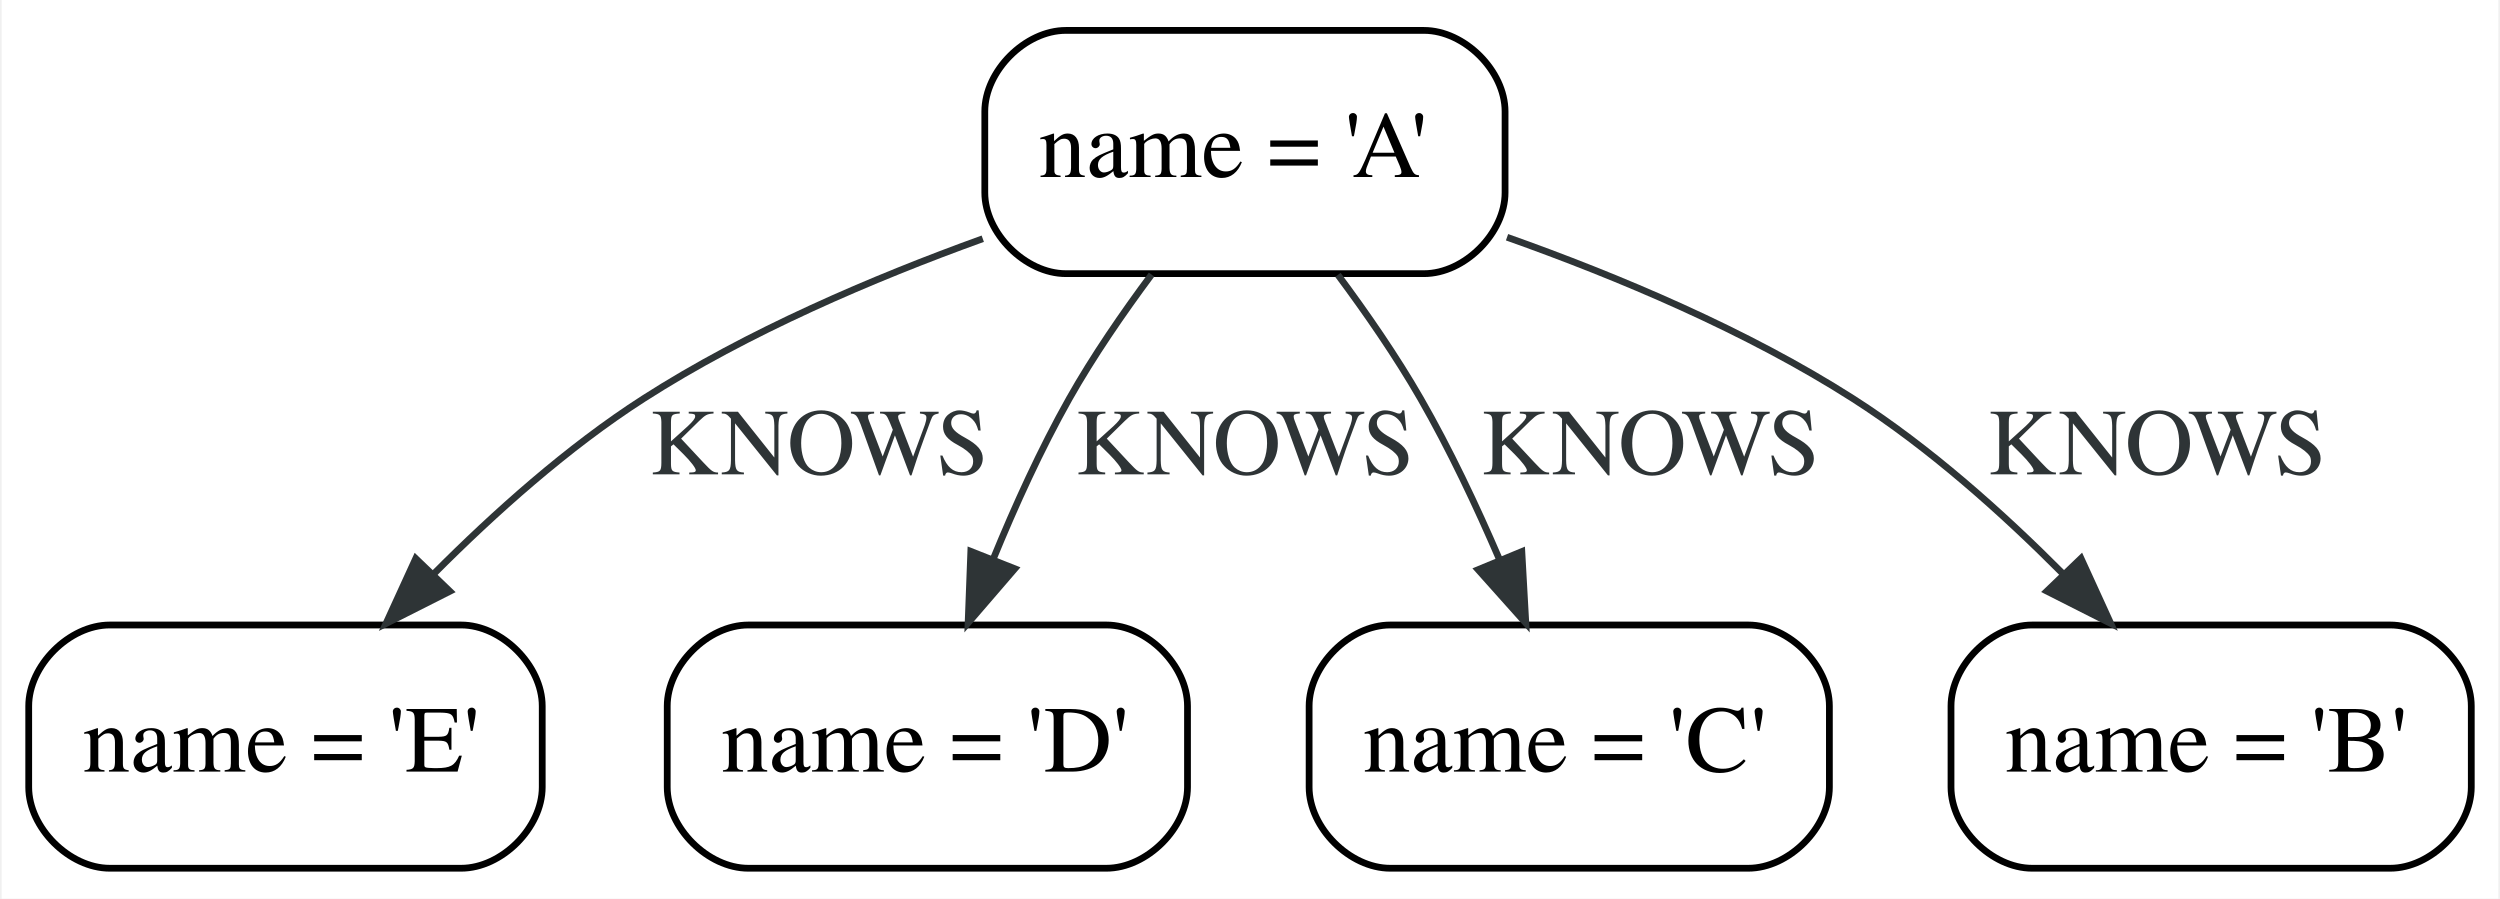
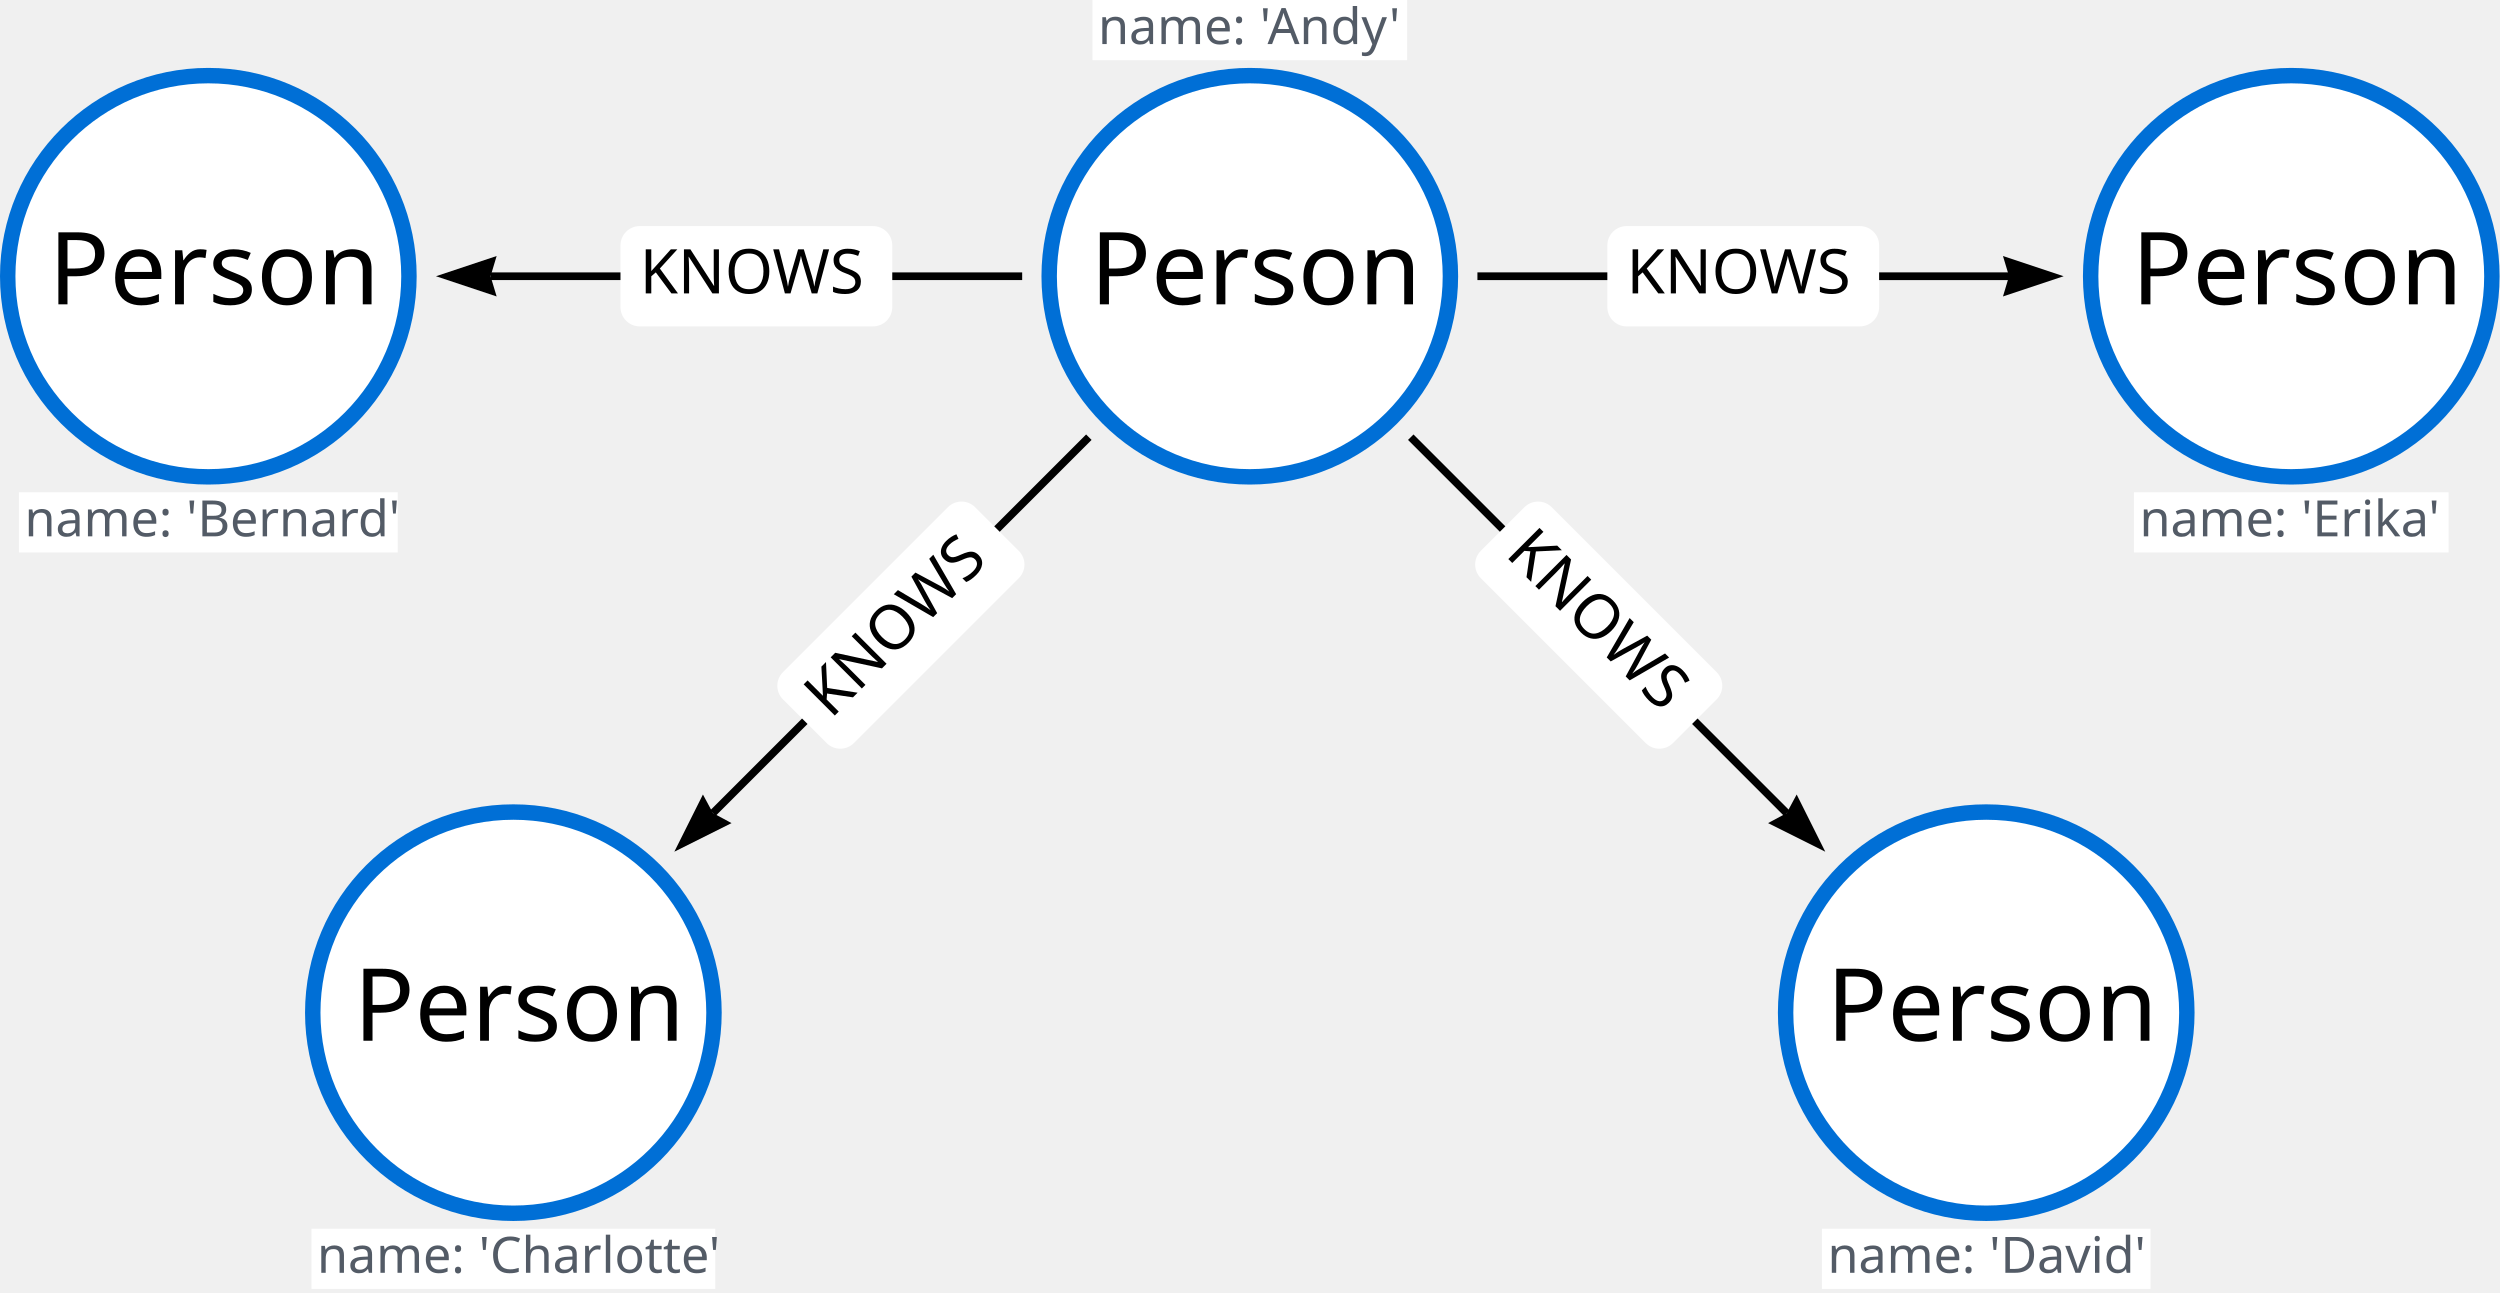
- <svg xmlns="http://www.w3.org/2000/svg" width="370pt" height="133pt" viewBox="0.00 0.00 369.50 133.00">
-   <g id="graph0" class="graph" transform="scale(1 1) rotate(0) translate(4 129)">
-     <polygon fill="white" stroke="transparent" points="-4,4 -4,-129 365.5,-129 365.5,4 -4,4" />
-     <g id="node1" class="node">
-       <path fill="none" stroke="black" d="M153.5,-88.5C153.5,-88.5 206.5,-88.5 206.5,-88.5 212.5,-88.5 218.5,-94.5 218.5,-100.5 218.5,-100.5 218.5,-112.5 218.5,-112.5 218.5,-118.5 212.5,-124.5 206.5,-124.5 206.5,-124.5 153.5,-124.5 153.5,-124.5 147.5,-124.5 141.5,-118.5 141.5,-112.5 141.5,-112.5 141.5,-100.5 141.5,-100.5 141.5,-94.5 147.5,-88.5 153.5,-88.5" />
-       <text text-anchor="start" x="149.5" y="-102.8" font-family="Times,serif" font-size="14.00">name = 'A'</text>
+ <svg xmlns="http://www.w3.org/2000/svg" width="648" height="335" viewBox="0 0 648 335">
+   <defs>
+     <style type="text/css" />
+   </defs>
+   <g transform="translate(143.5547 502.9978) scale(1)">
+     <g class="relationship">
+       <g transform="translate(180.3935 -431.3978) rotate(0)" stroke-width="2" stroke="#000000">
+         <path d="M 59 0 L 196.793 0" />
+         <polygon points="-14.155,0 -15.728,5.243 0,0 -15.728,-5.243" fill="#000000" transform="translate(210.9482 0) rotate(0)" stroke="none" />
+       </g>
+       <g transform="translate(308.29 -431.3978) rotate(0) translate(0 -13)">
+         <g transform="translate(0 0)">
+           <g transform="translate(-35.22266 0)" fill="#ffffff" stroke="#000000" stroke-width="0">
+             <rect x="0" y="0" width="70.445" height="26" rx="5" ry="5" stroke="none" />
+             <text xml:space="preserve" x="5" y="17.457" stroke="none" text-anchor="left" font-family="sans-serif" font-size="16" font-weight="normal" fill="#000000">KNOWS</text>
+           </g>
+         </g>
+       </g>
    </g>
-     <g id="node2" class="node">
-       <path fill="none" stroke="black" d="M12,-0.5C12,-0.5 64,-0.5 64,-0.5 70,-0.5 76,-6.5 76,-12.5 76,-12.5 76,-24.5 76,-24.5 76,-30.5 70,-36.5 64,-36.5 64,-36.5 12,-36.5 12,-36.5 6,-36.5 0,-30.5 0,-24.5 0,-24.5 0,-12.5 0,-12.5 0,-6.5 6,-0.5 12,-0.5" />
-       <text text-anchor="start" x="8" y="-14.8" font-family="Times,serif" font-size="14.00">name = 'E'</text>
+     <g class="relationship">
+       <g transform="translate(180.3935 -431.3978) rotate(135)" stroke-width="2" stroke="#000000">
+         <path d="M 59 0 L 196.793 0" />
+         <polygon points="-14.155,0 -15.728,5.243 0,0 -15.728,-5.243" fill="#000000" transform="translate(210.9482 0) rotate(0)" stroke="none" />
+       </g>
+       <g transform="translate(89.95696 -340.9613) rotate(315) translate(0 -13)">
+         <g transform="translate(0 0)">
+           <g transform="translate(-35.22266 0)" fill="#ffffff" stroke="#000000" stroke-width="0">
+             <rect x="0" y="0" width="70.445" height="26" rx="5" ry="5" stroke="none" />
+             <text xml:space="preserve" x="5" y="17.457" stroke="none" text-anchor="left" font-family="sans-serif" font-size="16" font-weight="normal" fill="#000000">KNOWS</text>
+           </g>
+         </g>
+       </g>
    </g>
-     <g id="edge1" class="edge">
-       <path fill="none" stroke="#2e3436" d="M141.2,-93.67C125,-87.82 106.4,-79.88 91,-70 79.8,-62.82 68.9,-53.06 59.92,-44.04" />
-       <polygon fill="#2e3436" stroke="#2e3436" points="62.33,-41.49 52.87,-36.71 57.28,-46.34 62.33,-41.49" />
-       <text text-anchor="middle" x="117" y="-58.8" font-family="Times,serif" font-size="14.00" fill="#2e3436">KNOWS</text>
+     <g class="relationship">
+       <g transform="translate(180.3935 -431.3978) rotate(180)" stroke-width="2" stroke="#000000">
+         <path d="M 59 0 L 196.793 0" />
+         <polygon points="-14.155,0 -15.728,5.243 0,0 -15.728,-5.243" fill="#000000" transform="translate(210.9482 0) rotate(0)" stroke="none" />
+       </g>
+       <g transform="translate(52.49693 -431.3978) rotate(360) translate(0 -13)">
+         <g transform="translate(0 0)">
+           <g transform="translate(-35.22266 0)" fill="#ffffff" stroke="#000000" stroke-width="0">
+             <rect x="0" y="0" width="70.445" height="26" rx="5" ry="5" stroke="none" />
+             <text xml:space="preserve" x="5" y="17.457" stroke="none" text-anchor="left" font-family="sans-serif" font-size="16" font-weight="normal" fill="#000000">KNOWS</text>
+           </g>
+         </g>
+       </g>
    </g>
-     <g id="node3" class="node">
-       <path fill="none" stroke="black" d="M106.5,-0.5C106.5,-0.5 159.5,-0.5 159.5,-0.5 165.5,-0.5 171.5,-6.5 171.5,-12.5 171.5,-12.5 171.5,-24.5 171.5,-24.5 171.5,-30.5 165.5,-36.5 159.5,-36.5 159.5,-36.5 106.5,-36.5 106.5,-36.5 100.5,-36.5 94.5,-30.5 94.5,-24.5 94.5,-24.5 94.5,-12.5 94.5,-12.5 94.5,-6.5 100.5,-0.5 106.5,-0.5" />
-       <text text-anchor="start" x="102.5" y="-14.8" font-family="Times,serif" font-size="14.00">name = 'D'</text>
+     <g class="relationship">
+       <g transform="translate(180.3935 -431.3978) rotate(45)" stroke-width="2" stroke="#000000">
+         <path d="M 59 0 L 196.793 0" />
+         <polygon points="-14.155,0 -15.728,5.243 0,0 -15.728,-5.243" fill="#000000" transform="translate(210.9482 0) rotate(0)" stroke="none" />
+       </g>
+       <g transform="translate(270.83 -340.9613) rotate(45) translate(0 -13)">
+         <g transform="translate(0 0)">
+           <g transform="translate(-35.22266 0)" fill="#ffffff" stroke="#000000" stroke-width="0">
+             <rect x="0" y="0" width="70.445" height="26" rx="5" ry="5" stroke="none" />
+             <text xml:space="preserve" x="5" y="17.457" stroke="none" text-anchor="left" font-family="sans-serif" font-size="16" font-weight="normal" fill="#000000">KNOWS</text>
+           </g>
+         </g>
+       </g>
    </g>
-     <g id="edge2" class="edge">
-       <path fill="none" stroke="#2e3436" d="M166.18,-88.36C161.97,-82.7 157.53,-76.26 154,-70 149.8,-62.55 145.96,-54.1 142.75,-46.27" />
-       <polygon fill="#2e3436" stroke="#2e3436" points="145.94,-44.83 139.03,-36.81 139.43,-47.4 145.94,-44.83" />
-       <text text-anchor="middle" x="180" y="-58.8" font-family="Times,serif" font-size="14.00" fill="#2e3436">KNOWS</text>
+     <g class="node">
+       <g fill="#ffffff" stroke="#006FD6" stroke-width="4">
+         <circle cx="450.342" cy="-431.398" r="52" />
+       </g>
+       <g transform="translate(450.3417 -431.3978)">
+         <g transform="scale(0.6532968) translate(0 -27)">
+           <g transform="translate(0 0)">
+             <g transform="translate(-63.36914 0)">
+               <g fill="#000000" stroke="#000000" stroke-width="4" font-family="sans-serif" font-size="40" font-weight="normal">
+                 <text xml:space="preserve" x="0" y="38.143" stroke="none">Person</text>
+               </g>
+             </g>
+           </g>
+         </g>
+         <g transform="translate(3.429011037612589e-15 56)">
+           <g transform="translate(0 0)">
+             <g transform="translate(-40.77417 0)" fill="white">
+               <rect x="0" y="0" width="81.548" height="15.6" rx="0" ry="0" stroke="none" />
+               <g font-family="sans-serif" font-size="13" font-weight="normal" fill="#535B66" text-anchor="end">
+                 <text xml:space="preserve" x="39.743" y="11.421" stroke="none">name:</text>
+                 <text xml:space="preserve" x="43.354" y="11.421" stroke="none" text-anchor="start">'Erika'</text>
+               </g>
+             </g>
+           </g>
+         </g>
+       </g>
    </g>
-     <g id="node4" class="node">
-       <path fill="none" stroke="black" d="M201.5,-0.5C201.5,-0.5 254.5,-0.5 254.5,-0.5 260.5,-0.5 266.5,-6.5 266.5,-12.5 266.5,-12.5 266.5,-24.5 266.5,-24.5 266.5,-30.5 260.5,-36.5 254.5,-36.5 254.5,-36.5 201.5,-36.5 201.5,-36.5 195.5,-36.5 189.5,-30.5 189.5,-24.5 189.5,-24.5 189.5,-12.5 189.5,-12.5 189.5,-6.5 195.5,-0.5 201.5,-0.5" />
-       <text text-anchor="start" x="197.5" y="-14.8" font-family="Times,serif" font-size="14.00">name = 'C'</text>
+     <g class="node">
+       <g fill="#ffffff" stroke="#006FD6" stroke-width="4">
+         <circle cx="180.393" cy="-431.398" r="52" />
+       </g>
+       <g transform="translate(180.3935 -431.3978)">
+         <g transform="scale(0.6532968) translate(0 -27)">
+           <g transform="translate(0 0)">
+             <g transform="translate(-63.36914 0)">
+               <g fill="#000000" stroke="#000000" stroke-width="4" font-family="sans-serif" font-size="40" font-weight="normal">
+                 <text xml:space="preserve" x="0" y="38.143" stroke="none">Person</text>
+               </g>
+             </g>
+           </g>
+         </g>
+         <g transform="translate(3.429011037612589e-15 -71.6)">
+           <g transform="translate(0 0)">
+             <g transform="translate(-40.78052 0)" fill="white">
+               <rect x="0" y="0" width="81.561" height="15.6" rx="0" ry="0" stroke="none" />
+               <g font-family="sans-serif" font-size="13" font-weight="normal" fill="#535B66" text-anchor="end">
+                 <text xml:space="preserve" x="39.743" y="11.421" stroke="none">name:</text>
+                 <text xml:space="preserve" x="43.354" y="11.421" stroke="none" text-anchor="start">'Andy'</text>
+               </g>
+             </g>
+           </g>
+         </g>
+       </g>
    </g>
-     <g id="edge3" class="edge">
-       <path fill="none" stroke="#2e3436" d="M193.76,-88.32C197.97,-82.67 202.42,-76.23 206,-70 210.29,-62.54 214.28,-54.08 217.65,-46.25" />
-       <polygon fill="#2e3436" stroke="#2e3436" points="220.98,-47.37 221.57,-36.79 214.51,-44.69 220.98,-47.37" />
-       <text text-anchor="middle" x="240" y="-58.8" font-family="Times,serif" font-size="14.00" fill="#2e3436">KNOWS</text>
+     <g class="node">
+       <g fill="#ffffff" stroke="#006FD6" stroke-width="4">
+         <circle cx="371.276" cy="-240.516" r="52" />
+       </g>
+       <g transform="translate(371.2757 -240.5156)">
+         <g transform="scale(0.6532968) translate(0 -27)">
+           <g transform="translate(0 0)">
+             <g transform="translate(-63.36914 0)">
+               <g fill="#000000" stroke="#000000" stroke-width="4" font-family="sans-serif" font-size="40" font-weight="normal">
+                 <text xml:space="preserve" x="0" y="38.143" stroke="none">Person</text>
+               </g>
+             </g>
+           </g>
+         </g>
+         <g transform="translate(3.429011037612589e-15 56)">
+           <g transform="translate(0 0)">
+             <g transform="translate(-42.58325 0)" fill="white">
+               <rect x="0" y="0" width="85.167" height="15.6" rx="0" ry="0" stroke="none" />
+               <g font-family="sans-serif" font-size="13" font-weight="normal" fill="#535B66" text-anchor="end">
+                 <text xml:space="preserve" x="39.743" y="11.421" stroke="none">name:</text>
+                 <text xml:space="preserve" x="43.354" y="11.421" stroke="none" text-anchor="start">'David'</text>
+               </g>
+             </g>
+           </g>
+         </g>
+       </g>
    </g>
-     <g id="node5" class="node">
-       <path fill="none" stroke="black" d="M296.5,-0.5C296.5,-0.5 349.5,-0.5 349.5,-0.5 355.5,-0.5 361.5,-6.5 361.5,-12.5 361.5,-12.5 361.5,-24.5 361.5,-24.5 361.5,-30.5 355.5,-36.5 349.5,-36.5 349.5,-36.5 296.5,-36.5 296.5,-36.5 290.5,-36.5 284.5,-30.5 284.5,-24.5 284.5,-24.5 284.5,-12.5 284.5,-12.5 284.5,-6.5 290.5,-0.5 296.5,-0.5" />
-       <text text-anchor="start" x="292.5" y="-14.8" font-family="Times,serif" font-size="14.00">name = 'B'</text>
+     <g class="node">
+       <g fill="#ffffff" stroke="#006FD6" stroke-width="4">
+         <circle cx="-10.489" cy="-240.516" r="52" />
+       </g>
+       <g transform="translate(-10.48874 -240.5156)">
+         <g transform="scale(0.6532968) translate(0 -27)">
+           <g transform="translate(0 0)">
+             <g transform="translate(-63.36914 0)">
+               <g fill="#000000" stroke="#000000" stroke-width="4" font-family="sans-serif" font-size="40" font-weight="normal">
+                 <text xml:space="preserve" x="0" y="38.143" stroke="none">Person</text>
+               </g>
+             </g>
+           </g>
+         </g>
+         <g transform="translate(3.429011037612589e-15 56)">
+           <g transform="translate(0 0)">
+             <g transform="translate(-52.3396 0)" fill="white">
+               <rect x="0" y="0" width="104.679" height="15.6" rx="0" ry="0" stroke="none" />
+               <g font-family="sans-serif" font-size="13" font-weight="normal" fill="#535B66" text-anchor="end">
+                 <text xml:space="preserve" x="39.743" y="11.421" stroke="none">name:</text>
+                 <text xml:space="preserve" x="43.354" y="11.421" stroke="none" text-anchor="start">'Charlotte'</text>
+               </g>
+             </g>
+           </g>
+         </g>
+       </g>
    </g>
-     <g id="edge4" class="edge">
-       <path fill="none" stroke="#2e3436" d="M218.79,-93.89C235.28,-88.04 254.29,-80.04 270,-70 281.21,-62.84 292.12,-53.09 301.09,-44.06" />
-       <polygon fill="#2e3436" stroke="#2e3436" points="303.74,-46.36 308.14,-36.73 298.69,-41.51 303.74,-46.36" />
-       <text text-anchor="middle" x="315" y="-58.8" font-family="Times,serif" font-size="14.00" fill="#2e3436">KNOWS</text>
+     <g class="node">
+       <g fill="#ffffff" stroke="#006FD6" stroke-width="4">
+         <circle cx="-89.555" cy="-431.398" r="52" />
+       </g>
+       <g transform="translate(-89.55474 -431.3978)">
+         <g transform="scale(0.6532968) translate(0 -27)">
+           <g transform="translate(0 0)">
+             <g transform="translate(-63.36914 0)">
+               <g fill="#000000" stroke="#000000" stroke-width="4" font-family="sans-serif" font-size="40" font-weight="normal">
+                 <text xml:space="preserve" x="0" y="38.143" stroke="none">Person</text>
+               </g>
+             </g>
+           </g>
+         </g>
+         <g transform="translate(3.429011037612589e-15 56)">
+           <g transform="translate(0 0)">
+             <g transform="translate(-49.0896 0)" fill="white">
+               <rect x="0" y="0" width="98.179" height="15.6" rx="0" ry="0" stroke="none" />
+               <g font-family="sans-serif" font-size="13" font-weight="normal" fill="#535B66" text-anchor="end">
+                 <text xml:space="preserve" x="39.743" y="11.421" stroke="none">name:</text>
+                 <text xml:space="preserve" x="43.354" y="11.421" stroke="none" text-anchor="start">'Bernard'</text>
+               </g>
+             </g>
+           </g>
+         </g>
+       </g>
    </g>
  </g>
</svg>
